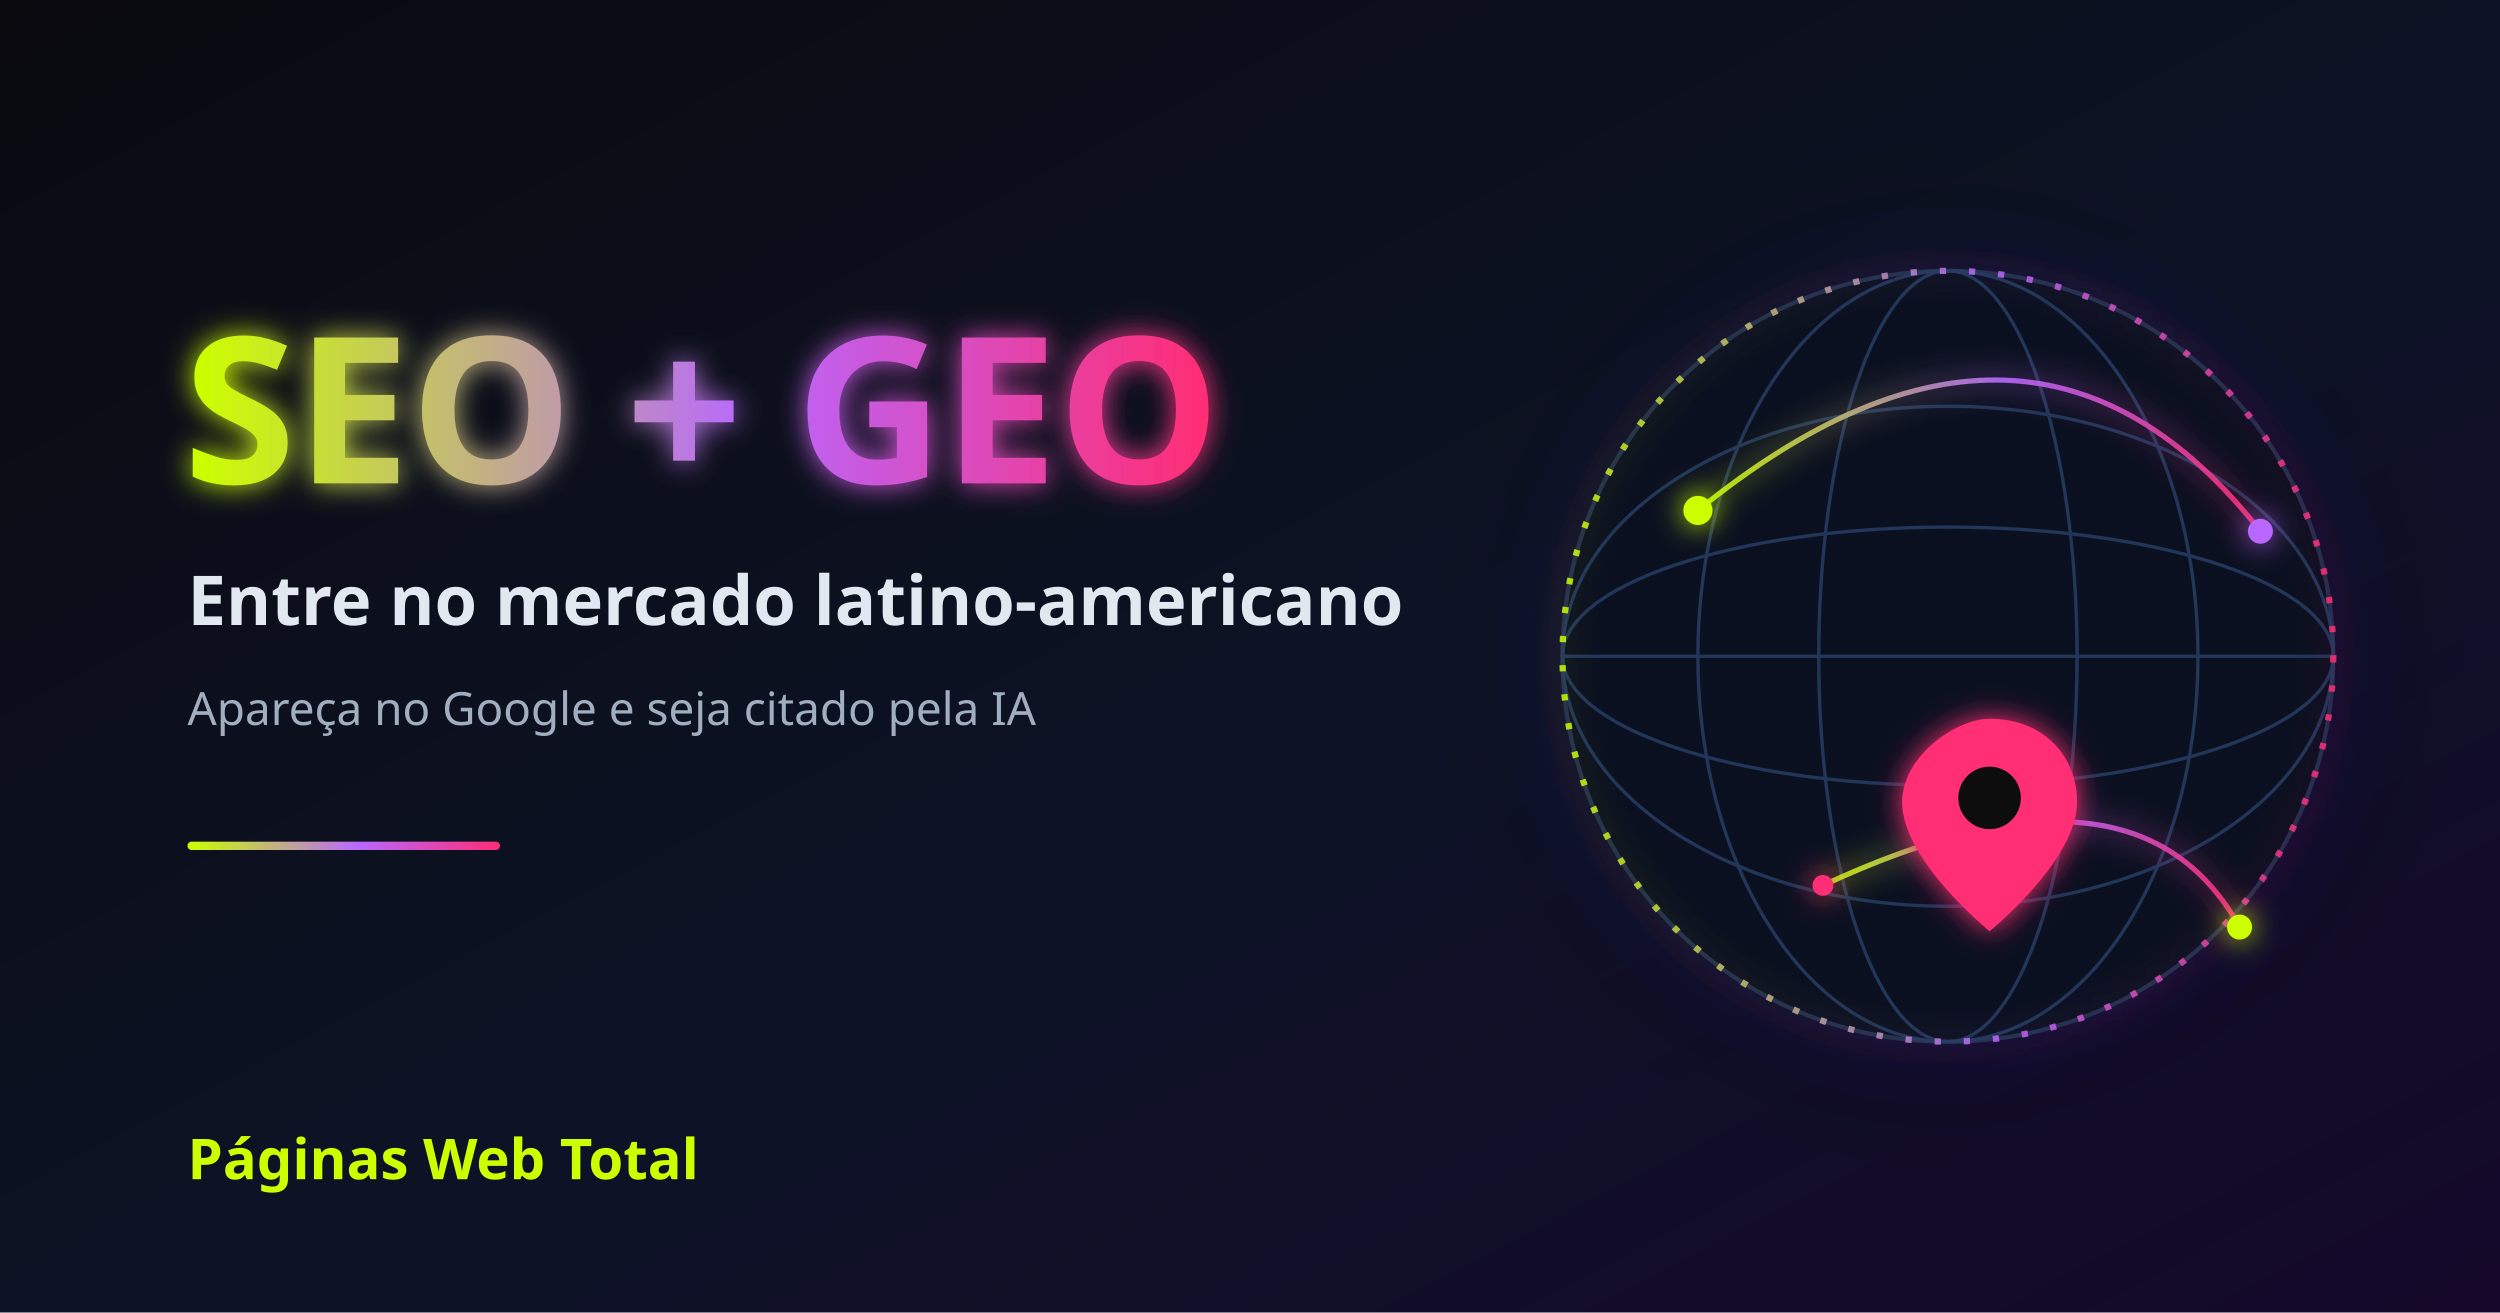
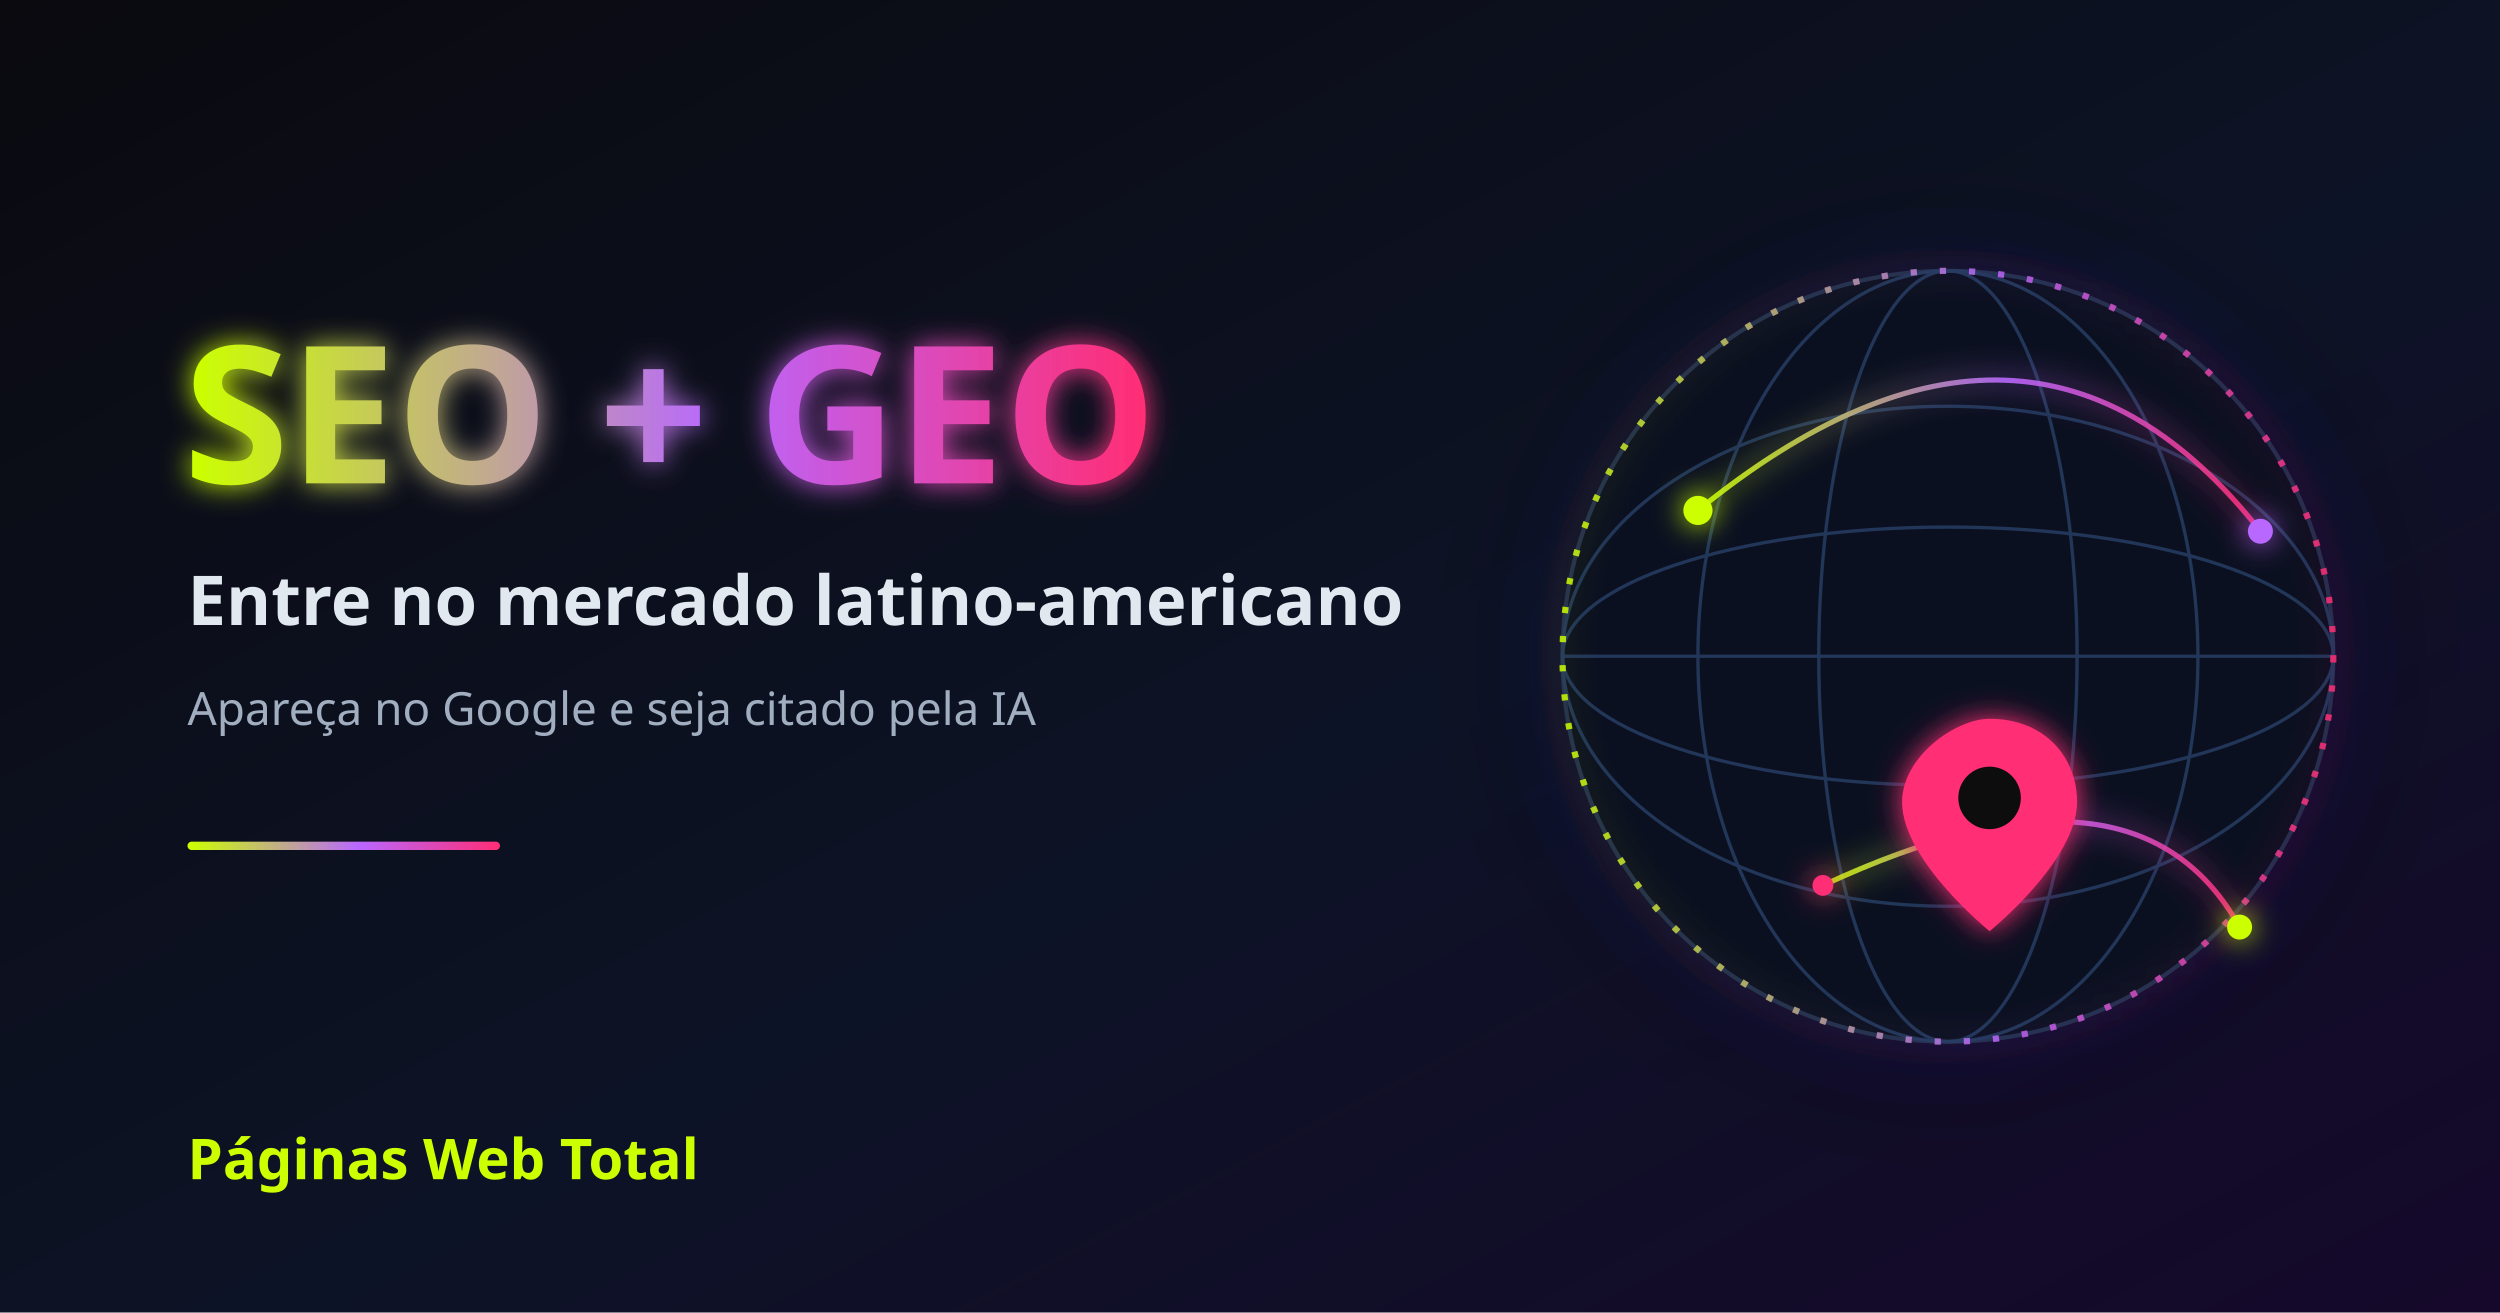
<svg xmlns="http://www.w3.org/2000/svg" viewBox="0 0 1200 630" width="1200" height="630" role="img" aria-label="SEO + GEO">
  <defs>
    <linearGradient id="bg" x1="0" y1="0" x2="1" y2="1">
      <stop offset="0" stop-color="#0a0a0f" />
      <stop offset=".55" stop-color="#0d1326" />
      <stop offset="1" stop-color="#15082a" />
    </linearGradient>
    <linearGradient id="grad" x1="0" y1="0" x2="1" y2="0">
      <stop offset="0" stop-color="#ccff00" />
      <stop offset=".55" stop-color="#b967ff" />
      <stop offset="1" stop-color="#ff2d75" />
    </linearGradient>
    <radialGradient id="halo" cx="50%" cy="50%" r="50%">
      <stop offset="0" stop-color="#b967ff" stop-opacity=".55" />
      <stop offset=".5" stop-color="#5b21b6" stop-opacity=".2" />
      <stop offset="1" stop-color="#000" stop-opacity="0" />
    </radialGradient>
    <filter id="glow" x="-60%" y="-60%" width="220%" height="220%">
      <feGaussianBlur stdDeviation="7" result="b" />
      <feMerge>
        <feMergeNode in="b" />
        <feMergeNode in="SourceGraphic" />
      </feMerge>
    </filter>
    <filter id="soft" x="-80%" y="-80%" width="260%" height="260%">
      <feGaussianBlur stdDeviation="16" />
    </filter>
  </defs>
  <rect width="1200" height="630" fill="url(#bg)" />
  <circle cx="935" cy="315" r="250" fill="url(#halo)" filter="url(#soft)" />
  <g transform="translate(935,315)">
    <circle r="185" fill="#0b1020" stroke="#22304d" stroke-width="2" />
    <g fill="none" stroke="#243a5e" stroke-width="1.6" opacity=".9">
      <ellipse rx="185" ry="62" />
      <ellipse rx="185" ry="120" />
      <ellipse rx="62" ry="185" />
      <ellipse rx="120" ry="185" />
      <line x1="-185" y1="0" x2="185" y2="0" />
    </g>
    <circle r="185" fill="none" stroke="url(#grad)" stroke-width="3" stroke-dasharray="3 11" opacity=".85" filter="url(#glow)" />
    <g fill="none" stroke="url(#grad)" stroke-width="2.5" opacity=".9" filter="url(#glow)">
      <path d="M -120 -70 Q 40 -200 150 -60" />
      <path d="M -60 110 Q 90 40 140 130" />
    </g>
    <g filter="url(#glow)">
      <circle cx="-120" cy="-70" r="7" fill="#ccff00" />
      <circle cx="150" cy="-60" r="6" fill="#b967ff" />
      <circle cx="140" cy="130" r="6" fill="#ccff00" />
      <circle cx="-60" cy="110" r="5" fill="#ff2d75" />
    </g>
    <g transform="translate(20,30)" filter="url(#glow)">
      <path d="M0 0 C 26 0 42 18 42 40 C 42 68 0 102 0 102 C 0 102 -42 68 -42 40 C -42 18 -16 0 0 0 Z" fill="#ff2d75" />
      <circle cx="0" cy="38" r="15" fill="#0a0a0f" />
    </g>
  </g>
-   <text x="88" y="232" font-family="Space Grotesk, sans-serif" font-size="98" font-weight="800" fill="url(#grad)" filter="url(#glow)">SEO + GEO</text>
+   <text x="88" y="232" font-family="Space Grotesk, sans-serif" font-size="92" font-weight="800" fill="url(#grad)" filter="url(#glow)">SEO + GEO</text>
  <text x="90" y="300" font-family="Plus Jakarta Sans, sans-serif" font-size="33" font-weight="700" fill="#e2e8f0">Entre no mercado latino-americano</text>
  <text x="90" y="348" font-family="Plus Jakarta Sans, sans-serif" font-size="22" fill="#a0aec0">Apareça no Google e seja citado pela IA</text>
  <rect x="90" y="404" width="150" height="4" rx="2" fill="url(#grad)" />
  <text x="90" y="566" font-family="Space Grotesk, sans-serif" font-size="27" font-weight="700" fill="#ccff00">Páginas Web Total</text>
</svg>
